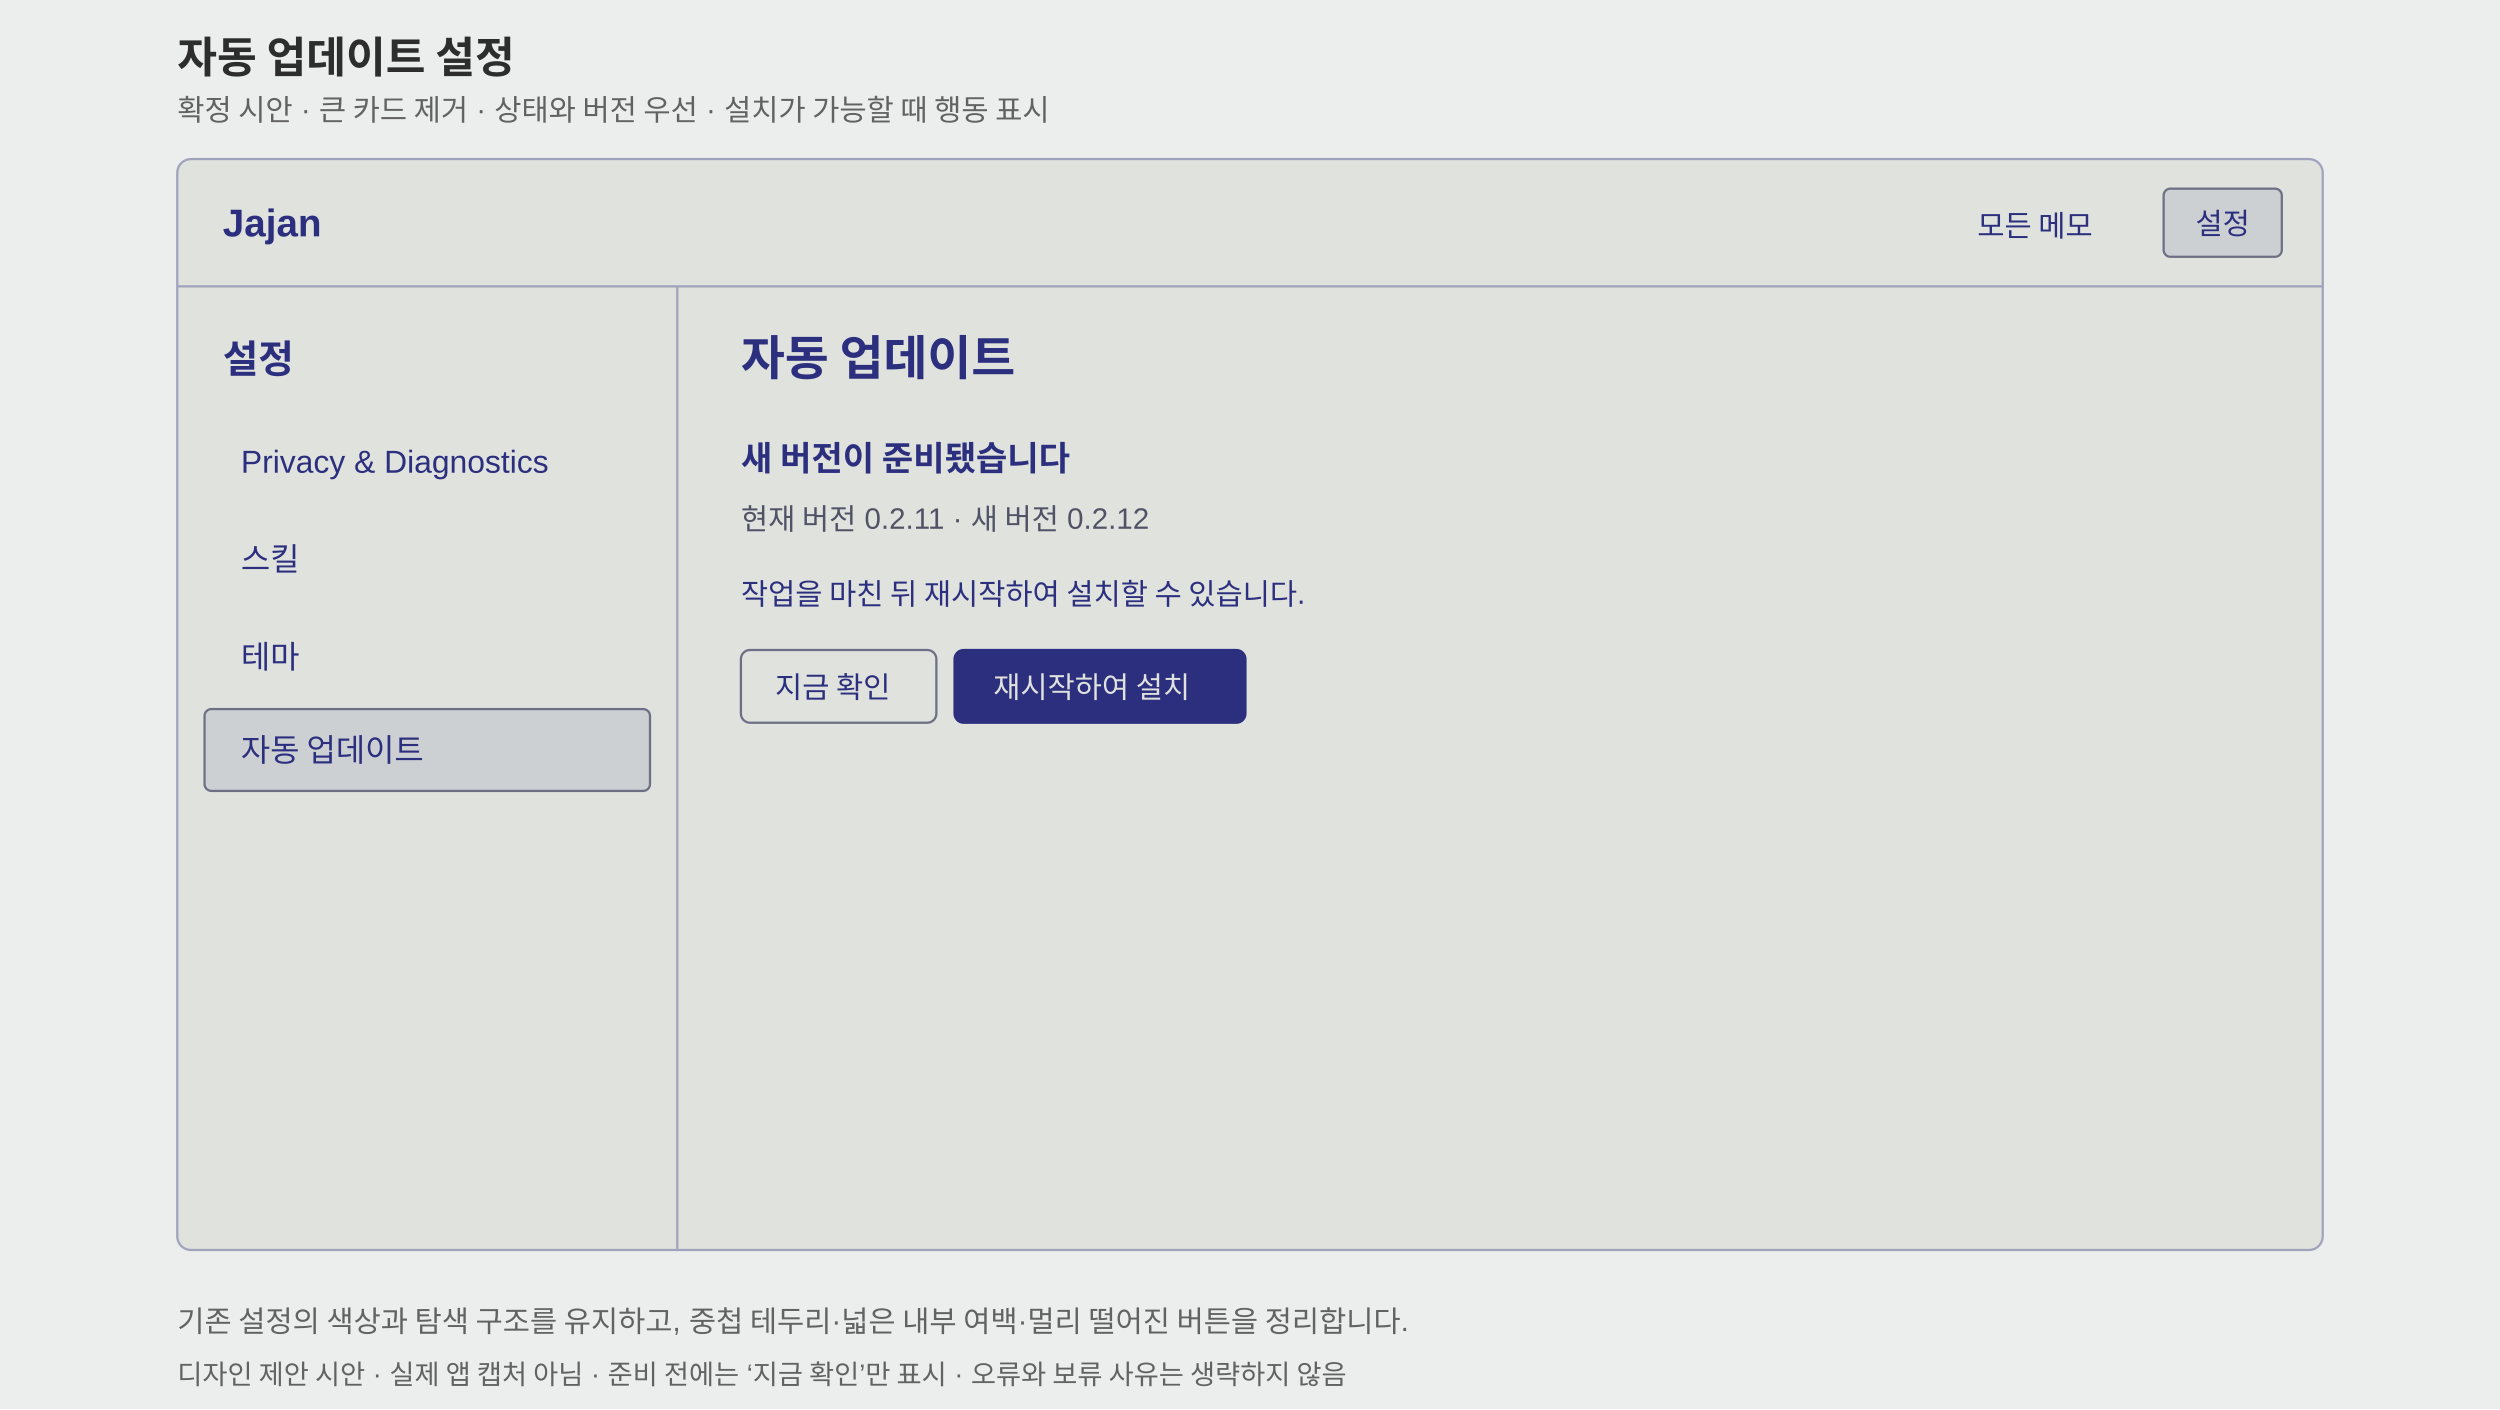
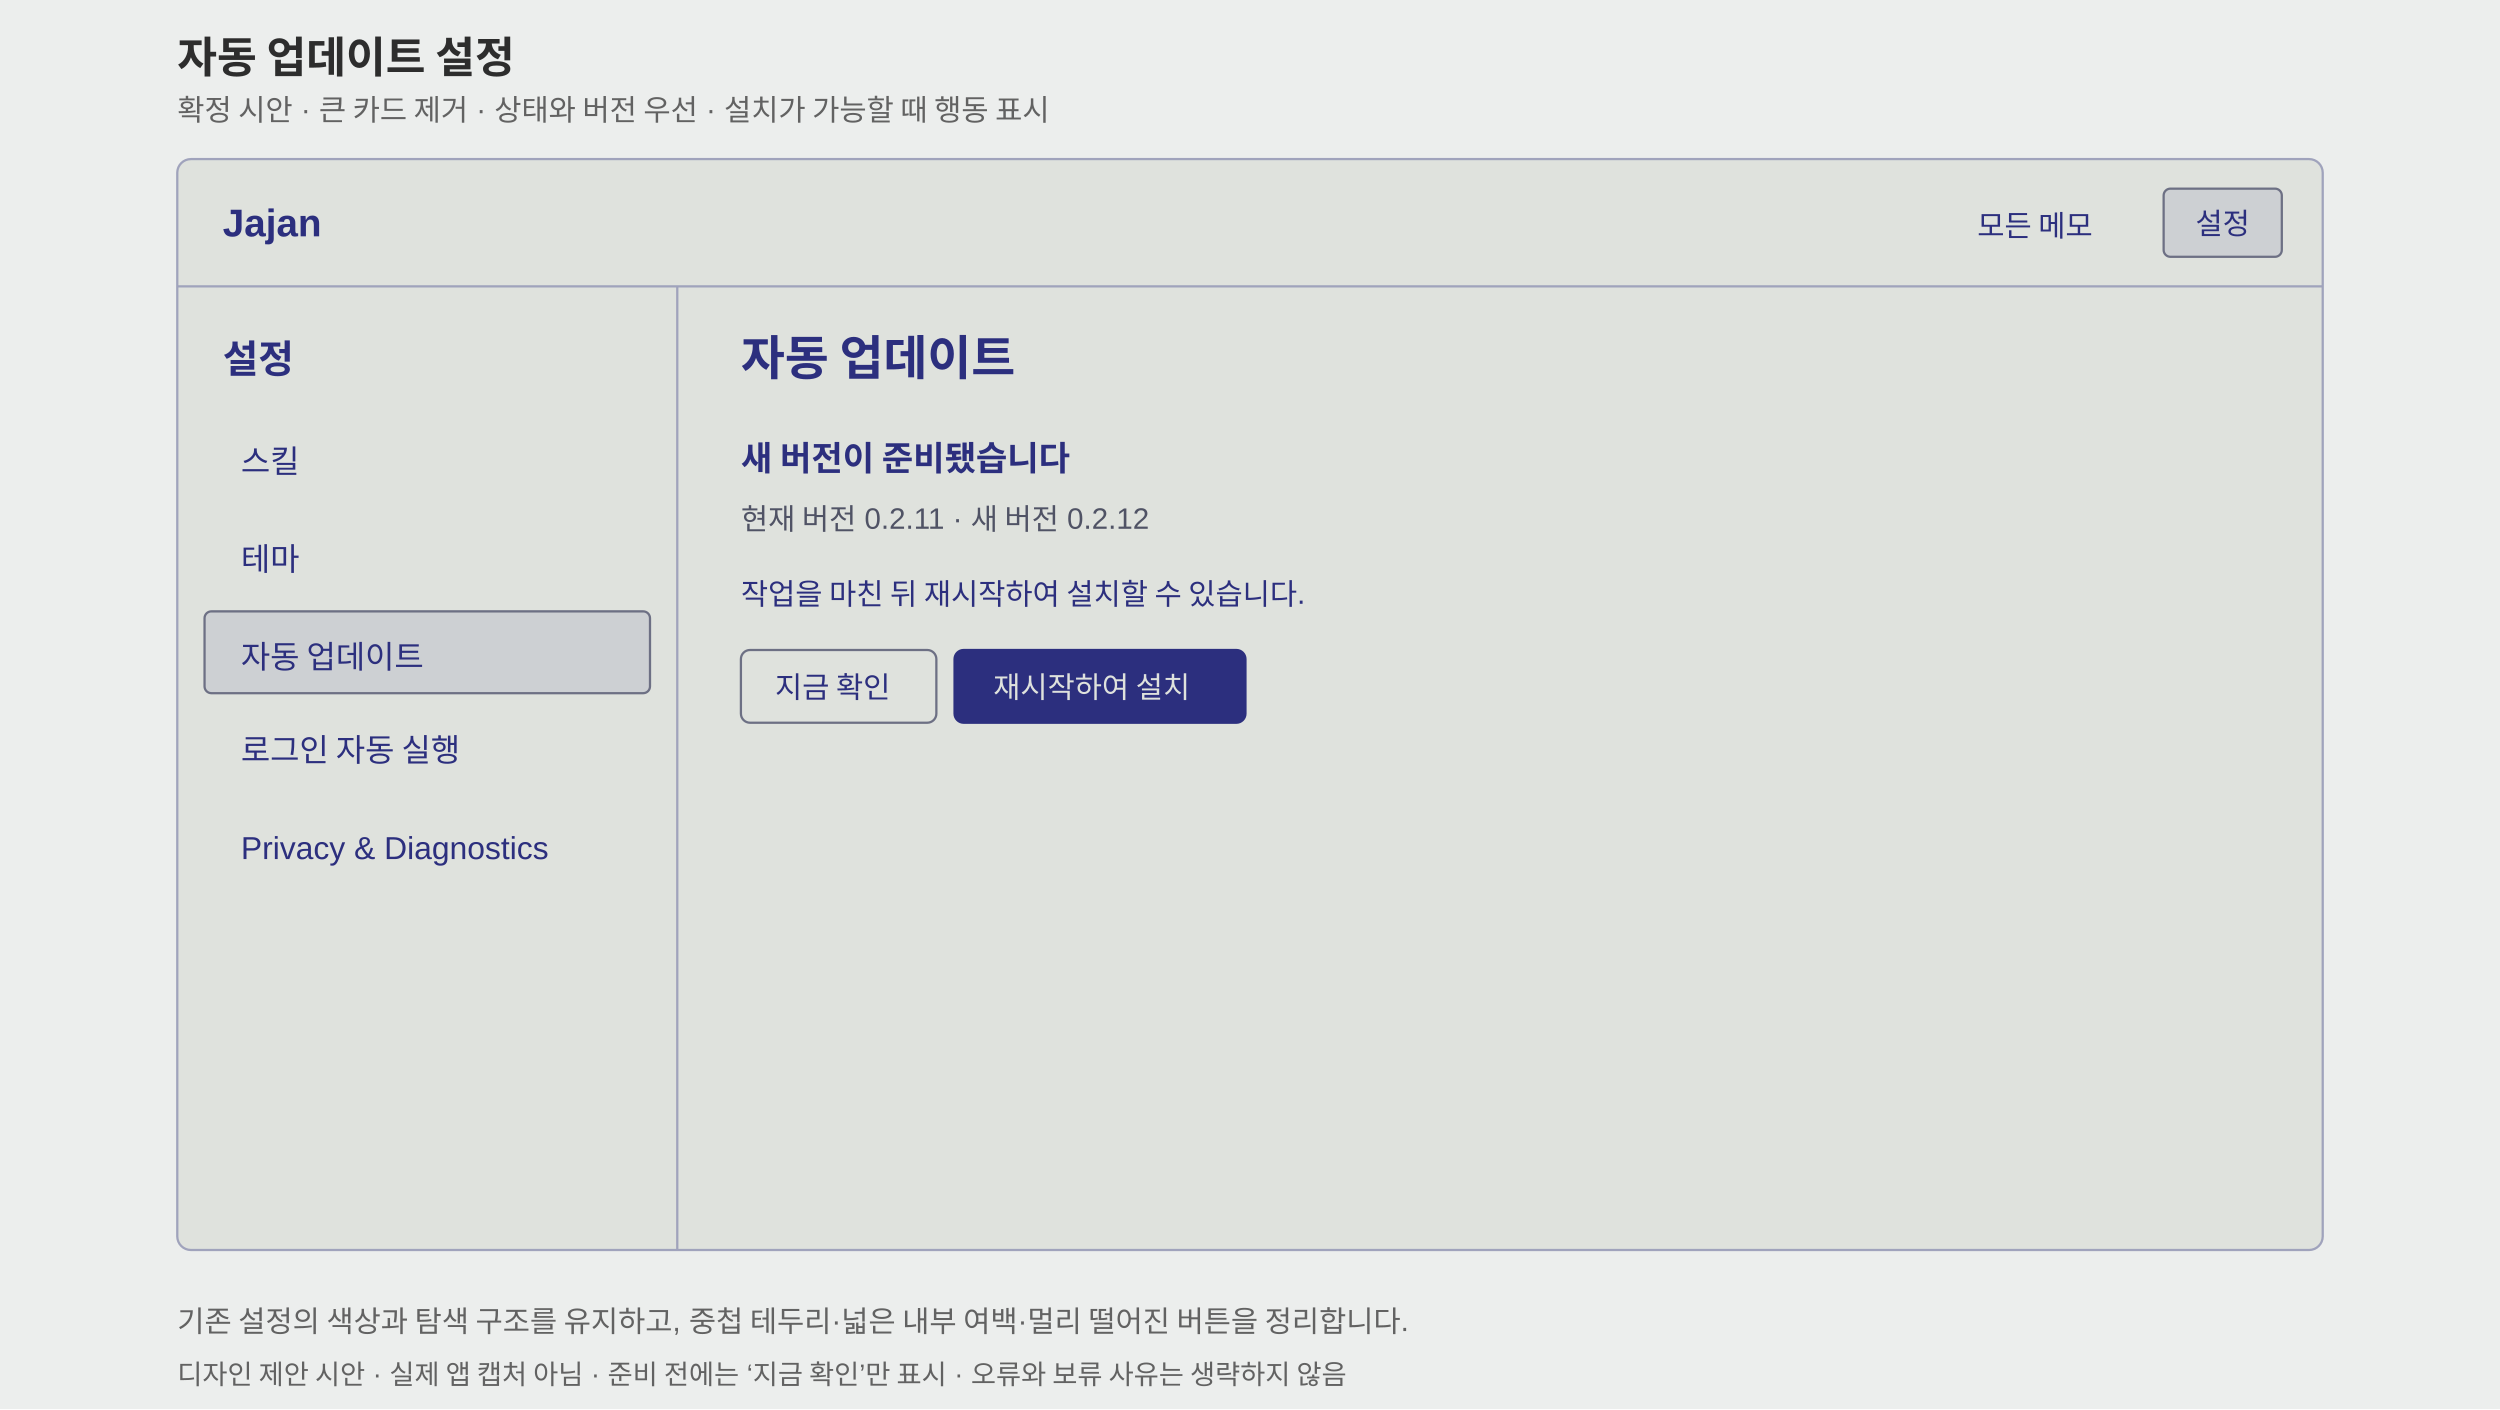
<svg xmlns="http://www.w3.org/2000/svg" width="1100" height="620" viewBox="0 0 1100 620">
  <style>text{font-family:'Apple SD Gothic Neo',Arial,sans-serif;fill:#2c2f7e}.muted{fill:#505365}</style>
  <rect width="1100" height="620" fill="#eceeed" />
  <text x="78" y="32" font-size="19" font-weight="600" style="fill:#2d2d2d">자동 업데이트 설정</text>
  <text x="78" y="53" font-size="13" style="fill:#626262">확정 시안 · 큰 카드 제거 · 상태와 버전 우선 · 설치가 가능할 때 행동 표시</text>
  <rect x="78" y="70" width="944" height="480" rx="6" fill="#dfe2dd" stroke="#a0a3bc" />
  <text x="98" y="104" font-size="17" font-weight="600">Jajan</text>
  <text x="870" y="104" font-size="13">모든 메모</text>
  <rect x="952" y="83" width="52" height="30" rx="3" fill="#cdd0d3" stroke="#6d7084" />
  <text x="966" y="103" font-size="13">설정</text>
  <path d="M78 126H1022 M298 126V550" stroke="#a0a3bc" />
  <text x="98" y="164" font-size="17" font-weight="600">설정</text>
-   <text x="106" y="208" font-size="14">Privacy &amp; Diagnostics</text>
-   <text x="106" y="251" font-size="14">스킬</text>
-   <text x="106" y="294" font-size="14">테마</text>
-   <rect x="90" y="312" width="196" height="36" rx="3" fill="#cdd0d3" stroke="#6d7084" />
-   <text x="106" y="335" font-size="14">자동 업데이트</text>
+   <text x="106" y="208" font-size="14">스킬</text>
+   <text x="106" y="251" font-size="14">테마</text>
+   <rect x="90" y="269" width="196" height="36" rx="3" fill="#cdd0d3" stroke="#6d7084" />
+   <text x="106" y="294" font-size="14">자동 업데이트</text>
+   <text x="106" y="335" font-size="14">로그인 자동 실행</text>
+   <text x="106" y="378" font-size="14">Privacy &amp; Diagnostics</text>
  <text x="326" y="165" font-size="21" font-weight="600">자동 업데이트</text>
  <text x="326" y="207" font-size="15" font-weight="600">새 버전이 준비됐습니다</text>
  <text x="326" y="233" font-size="13" class="muted">현재 버전 0.2.11 · 새 버전 0.2.12</text>
  <text x="326" y="266" font-size="13">작업을 마친 뒤 재시작하여 설치할 수 있습니다.</text>
  <rect x="326" y="286" width="86" height="32" rx="4" fill="#dfe2dd" stroke="#6d7084" />
  <text x="341" y="307" font-size="13">지금 확인</text>
  <rect x="420" y="286" width="128" height="32" rx="4" fill="#2c2f7e" stroke="#2c2f7e" />
  <text x="437" y="307" font-size="13" style="fill:#dfe2dd">재시작하여 설치</text>
  <text x="78" y="586" font-size="13" style="fill:#626262">기존 설정의 색상과 탐색 구조를 유지하고, 중첩 테두리·넓은 내부 여백·멀리 떨어진 버튼을 정리합니다.</text>
  <text x="78" y="609" font-size="12" style="fill:#626262">디자인 제안 시안 · 실제 앱 캡처 아님 · 준비 전에는 ‘지금 확인’만 표시 · 오류와 보류 사유는 생략하지 않음</text>
</svg>
